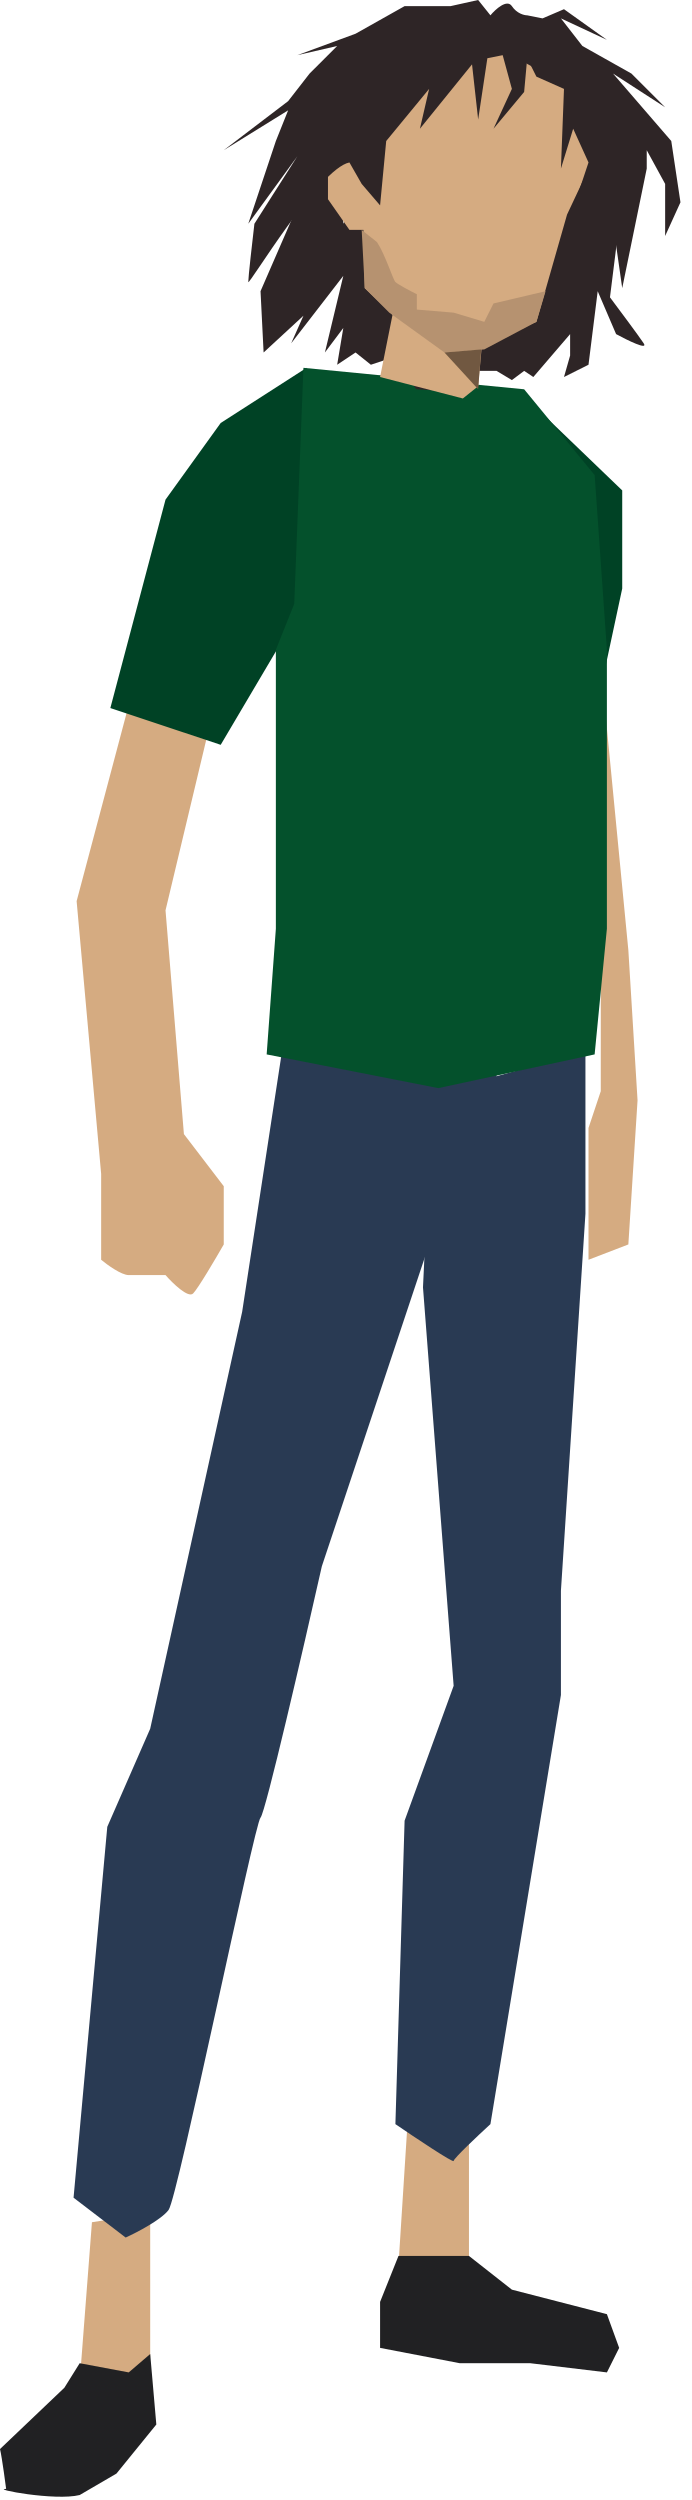
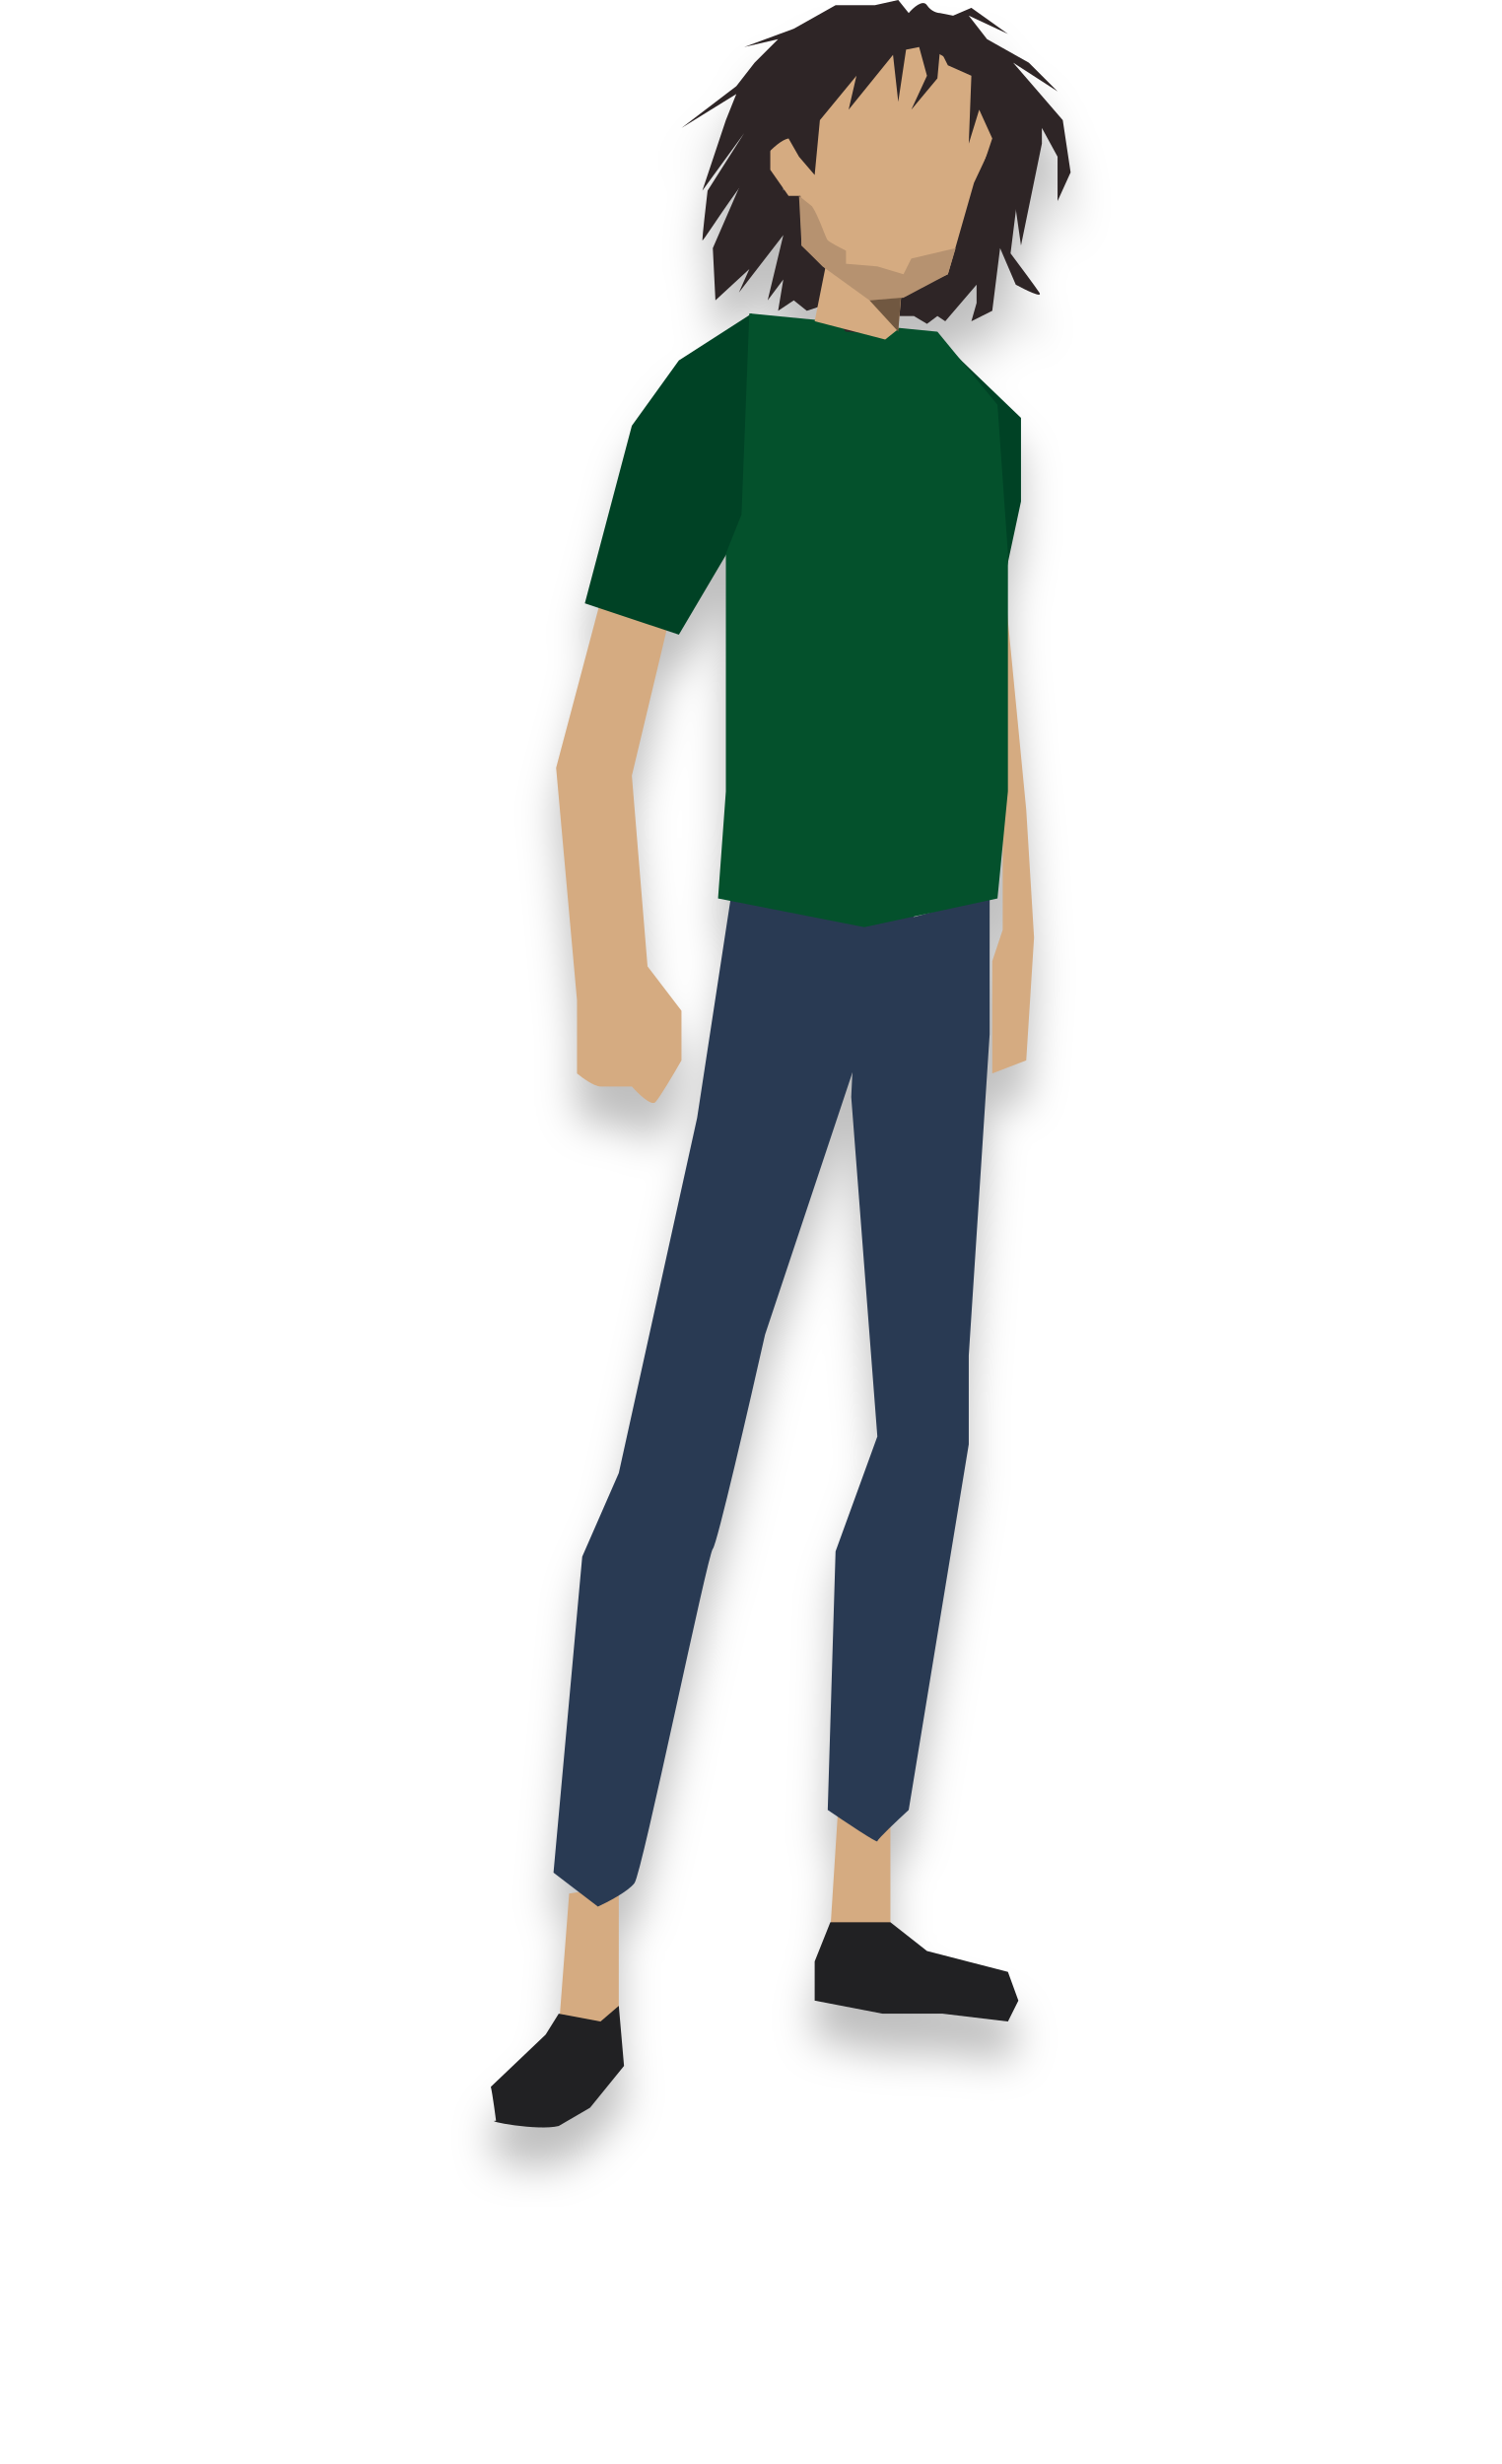
- <svg xmlns="http://www.w3.org/2000/svg" width="60" height="217" viewBox="0 0 60 217" fill="none">
-   <path d="M34.587 196.614L35.385 184.109H40.706V196.614H34.587Z" fill="#D5AB81" />
-   <path d="M6.917 206.724L7.981 192.889L13.037 192.091V204.595L10.908 207.788L6.917 206.724Z" fill="#D5AB81" />
-   <path d="M32.991 199.806L34.587 195.815H40.706L44.431 198.742L52.679 200.87L53.743 203.797L52.679 205.925L46.027 205.127H39.908L32.991 203.797V199.806Z" fill="#212123" />
-   <path d="M11.174 205.925L6.917 205.127L5.587 207.256L0 212.577C0.177 213.286 0.532 216.035 0.532 216.035C-0.814 216.035 4.789 217.1 6.917 216.568L10.11 214.705L13.569 210.448L13.037 204.329L11.174 205.925Z" fill="#212123" />
-   <path d="M36.715 111.743L37.513 94.981L50.816 91.257V105.357L48.688 138.082V147.128L42.569 184.375C41.504 185.351 39.376 187.355 39.376 187.568C39.376 187.781 36.006 185.528 34.321 184.375L35.119 158.036L39.376 146.33L36.715 111.743Z" fill="#293A53" />
-   <path d="M21.018 113.871L24.477 91.257L43.101 92.055V95.513L37.78 106.422L27.936 135.954C26.339 143.048 23.04 157.344 22.614 157.77C22.082 158.302 15.431 190.761 14.633 191.825C13.994 192.676 11.884 193.776 10.908 194.219L6.385 190.761L9.312 158.568L13.037 150.054L21.018 113.871Z" fill="#293A53" />
-   <path d="M55.339 95.513L54.541 82.477L52.147 57.734V87.266V94.715L51.082 97.908V109.348L54.541 108.018L55.339 95.513Z" fill="#D5AB81" />
-   <path d="M6.651 78.22L11.174 61.192H18.623L14.367 79.018L15.963 98.44L19.422 102.963V108.018C18.712 109.259 17.187 111.849 16.761 112.275C16.335 112.7 14.988 111.388 14.367 110.678H11.174C10.536 110.678 9.312 109.792 8.78 109.348V101.899L6.651 78.22Z" fill="#D5AB81" />
-   <path d="M54.009 42.569L47.092 35.917C47.801 41.682 49.273 53.424 49.486 54.275C49.699 55.126 51.526 57.468 52.413 58.532L54.009 51.082V42.569Z" fill="#004225" />
-   <path d="M19.156 36.715L26.606 31.927L26.073 52.945L19.156 64.651L9.578 61.459L14.367 43.367L19.156 36.715Z" fill="#004225" />
-   <path d="M23.945 71.302V56.404L25.541 52.413L26.339 31.927L45.495 33.789L51.614 41.238L52.678 56.404V80.614L51.614 91.523L38.045 94.449L23.146 91.523L23.945 80.614V71.302Z" fill="#04512C" />
-   <path d="M22.614 25.275L25.275 19.156L27.137 13.835L29.798 15.165V19.422L31.66 15.697L29.798 12.771L34.587 5.587L38.312 3.725L48.954 5.587L52.945 11.707L51.88 16.495L53.743 19.422L52.945 25.807C53.743 26.872 55.446 29.16 55.871 29.798C56.297 30.437 54.452 29.532 53.477 29L51.88 25.275L51.082 31.66L48.954 32.725L49.486 30.862V29L46.293 32.725L45.495 32.193L44.431 32.991L43.101 32.193H40.972L39.908 34.055C38.755 33.966 36.396 33.789 36.183 33.789C35.97 33.789 35.03 31.838 34.587 30.862L32.192 31.66L30.862 30.596L29.266 31.66L29.798 28.468L28.202 30.596L29.798 23.945L25.275 29.798L26.339 27.404L22.881 30.596L22.614 25.275Z" fill="#2E2526" />
-   <path d="M32.991 32.725L34.321 26.073L42.037 27.67L41.504 33.523L40.174 34.587L32.991 32.725Z" fill="#D5AB81" />
-   <path d="M35.651 5.853L43.899 4.523L49.22 7.45L51.348 14.101L49.22 18.624L46.559 27.936L40.174 30.596H37.514L31.66 25.009L31.394 13.303L35.651 5.853Z" fill="#D5AB81" />
-   <path d="M32.725 21.018L31.394 19.954L31.66 25.009L33.789 27.138L38.578 30.596L42.036 30.33L46.559 27.936L47.358 25.275L42.835 26.339L42.036 27.936L39.376 27.138L36.183 26.872V25.541C35.651 25.275 34.534 24.69 34.321 24.477C34.108 24.264 33.434 22.082 32.725 21.018Z" fill="#B69270" />
-   <path d="M30.064 13.835L32.193 15.431V19.954H30.33L28.468 17.293V13.835H30.064Z" fill="#D5AB81" />
-   <path d="M42.303 5.055L43.633 4.789L44.431 7.716L42.835 11.174L45.495 7.982L45.761 5.055L46.559 6.651L48.954 7.716L48.688 14.633L49.752 11.174L51.082 14.101L49.752 18.092L48.954 22.349L51.614 17.027V21.55L53.211 19.422L54.009 25.009L56.137 14.633V13.037L57.734 15.963V20.486L59.064 17.56L58.266 12.239L53.211 6.385L57.734 9.312L54.807 6.385L50.55 3.991L48.688 1.596L52.679 3.459L48.954 0.798L47.092 1.596L45.761 1.33C45.495 1.33 44.857 1.171 44.431 0.532C44.005 -0.106 43.012 0.798 42.569 1.33L41.504 0L39.11 0.532H35.119L30.862 2.927L25.807 4.789L29.266 3.991L26.871 6.385L25.009 8.78L19.422 13.037L25.009 9.578L23.945 12.239L21.55 19.422L25.807 13.569L22.082 19.422C21.905 20.93 21.55 24.051 21.55 24.477C21.55 24.903 27.669 14.633 30.33 14.101L31.394 15.963L32.991 17.826L33.523 12.239L37.248 7.716L36.449 11.174L40.972 5.587L41.504 10.376L42.303 5.055Z" fill="#2E2526" />
-   <path d="M41.505 33.789L38.578 30.596L41.771 30.33L41.505 33.789Z" fill="#715841" />
+ <svg xmlns="http://www.w3.org/2000/svg" width="153" height="251" viewBox="0 0 153 251" fill="none">
+   <g filter="url(#filter0_d)">
+     <path d="M84.587 196.614L85.385 184.109H90.706V196.614H84.587Z" fill="#D5AB81" />
+     <path d="M56.917 206.724L57.981 192.889L63.036 192.091V204.595L60.908 207.788L56.917 206.724Z" fill="#D5AB81" />
+     <path d="M82.991 199.806L84.587 195.815H90.706L94.431 198.742L102.679 200.87L103.743 203.797L102.679 205.925L96.027 205.127H89.908L82.991 203.797V199.806Z" fill="#212123" />
+     <path d="M61.174 205.925L56.917 205.127L55.587 207.256L50 212.577C50.177 213.286 50.532 216.035 50.532 216.035C49.186 216.035 54.789 217.1 56.917 216.568L60.11 214.705L63.569 210.448L63.037 204.329L61.174 205.925Z" fill="#212123" />
+     <path d="M86.715 111.743L87.513 94.981L100.816 91.257V105.357L98.688 138.082V147.128L92.569 184.375C91.504 185.351 89.376 187.355 89.376 187.568C89.376 187.781 86.006 185.528 84.321 184.375L85.119 158.036L89.376 146.33L86.715 111.743Z" fill="#293A53" />
+     <path d="M71.018 113.871L74.477 91.257L93.101 92.055V95.513L87.78 106.422L77.936 135.954C76.339 143.048 73.04 157.344 72.615 157.77C72.082 158.302 65.431 190.761 64.633 191.825C63.994 192.676 61.884 193.776 60.908 194.219L56.385 190.761L59.312 158.568L63.037 150.054L71.018 113.871Z" fill="#293A53" />
+     <path d="M105.339 95.513L104.541 82.477L102.146 57.734V87.266V94.715L101.082 97.908V109.348L104.541 108.018L105.339 95.513Z" fill="#D5AB81" />
+     <path d="M56.651 78.22L61.174 61.192H68.624L64.367 79.018L65.963 98.44L69.422 102.963V108.018C68.712 109.259 67.187 111.849 66.761 112.275C66.335 112.7 64.987 111.388 64.367 110.678H61.174C60.535 110.678 59.312 109.792 58.78 109.348V101.899L56.651 78.22Z" fill="#D5AB81" />
+     <path d="M104.009 42.569L97.092 35.917C97.801 41.682 99.273 53.424 99.486 54.275C99.699 55.126 101.526 57.468 102.413 58.532L104.009 51.082V42.569Z" fill="#004225" />
+     <path d="M69.156 36.715L76.606 31.927L76.073 52.945L69.156 64.651L59.578 61.459L64.367 43.367L69.156 36.715Z" fill="#004225" />
+     <path d="M73.945 71.302V56.404L75.541 52.413L76.339 31.927L95.495 33.789L101.614 41.238L102.678 56.404V80.614L101.614 91.523L88.046 94.449L73.147 91.523L73.945 80.614V71.302Z" fill="#04512C" />
+     <path d="M72.615 25.275L75.275 19.156L77.137 13.835L79.798 15.165V19.422L81.66 15.697L79.798 12.771L84.587 5.587L88.312 3.725L98.954 5.587L102.945 11.707L101.88 16.495L103.743 19.422L102.945 25.807C103.743 26.872 105.446 29.16 105.871 29.798C106.297 30.437 104.452 29.532 103.477 29L101.88 25.275L101.082 31.66L98.954 32.725L99.486 30.862V29L96.293 32.725L95.495 32.193L94.431 32.991L93.101 32.193H90.972L89.908 34.055C88.755 33.966 86.396 33.789 86.183 33.789C85.97 33.789 85.03 31.838 84.587 30.862L82.192 31.66L80.862 30.596L79.266 31.66L79.798 28.468L78.202 30.596L79.798 23.945L75.275 29.798L76.339 27.404L72.881 30.596L72.615 25.275Z" fill="#2E2526" />
+     <path d="M82.991 32.725L84.321 26.073L92.037 27.67L91.504 33.523L90.174 34.587L82.991 32.725Z" fill="#D5AB81" />
+     <path d="M85.651 5.853L93.899 4.523L99.22 7.45L101.348 14.101L99.22 18.624L96.559 27.936L90.174 30.596H87.513L81.66 25.009L81.394 13.303L85.651 5.853Z" fill="#D5AB81" />
+     <path d="M82.725 21.018L81.394 19.954L81.66 25.009L83.789 27.138L88.578 30.596L92.036 30.33L96.559 27.936L97.358 25.275L92.835 26.339L92.036 27.936L89.376 27.138L86.183 26.872V25.541C85.651 25.275 84.534 24.69 84.321 24.477C84.108 24.264 83.434 22.082 82.725 21.018Z" fill="#B69270" />
+     <path d="M80.064 13.835L82.192 15.431V19.954H80.33L78.468 17.293V13.835H80.064Z" fill="#D5AB81" />
+     <path d="M92.302 5.055L93.633 4.789L94.431 7.716L92.835 11.174L95.495 7.982L95.761 5.055L96.559 6.651L98.954 7.716L98.688 14.633L99.752 11.174L101.082 14.101L99.752 18.092L98.954 22.349L101.614 17.027V21.55L103.211 19.422L104.009 25.009L106.137 14.633V13.037L107.734 15.963V20.486L109.064 17.56L108.266 12.239L103.211 6.385L107.734 9.312L104.807 6.385L100.55 3.991L98.688 1.596L102.679 3.459L98.954 0.798L97.091 1.596L95.761 1.33C95.495 1.33 94.857 1.171 94.431 0.532C94.005 -0.106 93.012 0.798 92.569 1.33L91.504 0L89.11 0.532H85.119L80.862 2.927L75.807 4.789L79.266 3.991L76.871 6.385L75.009 8.78L69.422 13.037L75.009 9.578L73.945 12.239L71.55 19.422L75.807 13.569L72.082 19.422C71.905 20.93 71.55 24.051 71.55 24.477C71.55 24.903 77.669 14.633 80.33 14.101L81.394 15.963L82.991 17.826L83.523 12.239L87.248 7.716L86.449 11.174L90.972 5.587L91.504 10.376L92.302 5.055Z" fill="#2E2526" />
+     <path d="M91.505 33.789L88.578 30.596L91.771 30.33L91.505 33.789Z" fill="#715841" />
+   </g>
+   <defs>
+     <filter id="filter0_d" x="46" y="0" width="67.064" height="224.717" filterUnits="userSpaceOnUse" color-interpolation-filters="sRGB">
+       <feFlood flood-opacity="0" result="BackgroundImageFix" />
+       <feColorMatrix in="SourceAlpha" type="matrix" values="0 0 0 0 0 0 0 0 0 0 0 0 0 0 0 0 0 0 127 0" />
+       <feOffset dy="4" />
+       <feGaussianBlur stdDeviation="2" />
+       <feColorMatrix type="matrix" values="0 0 0 0 0 0 0 0 0 0 0 0 0 0 0 0 0 0 0.25 0" />
+       <feBlend mode="normal" in2="BackgroundImageFix" result="effect1_dropShadow" />
+       <feBlend mode="normal" in="SourceGraphic" in2="effect1_dropShadow" result="shape" />
+     </filter>
+   </defs>
</svg>
